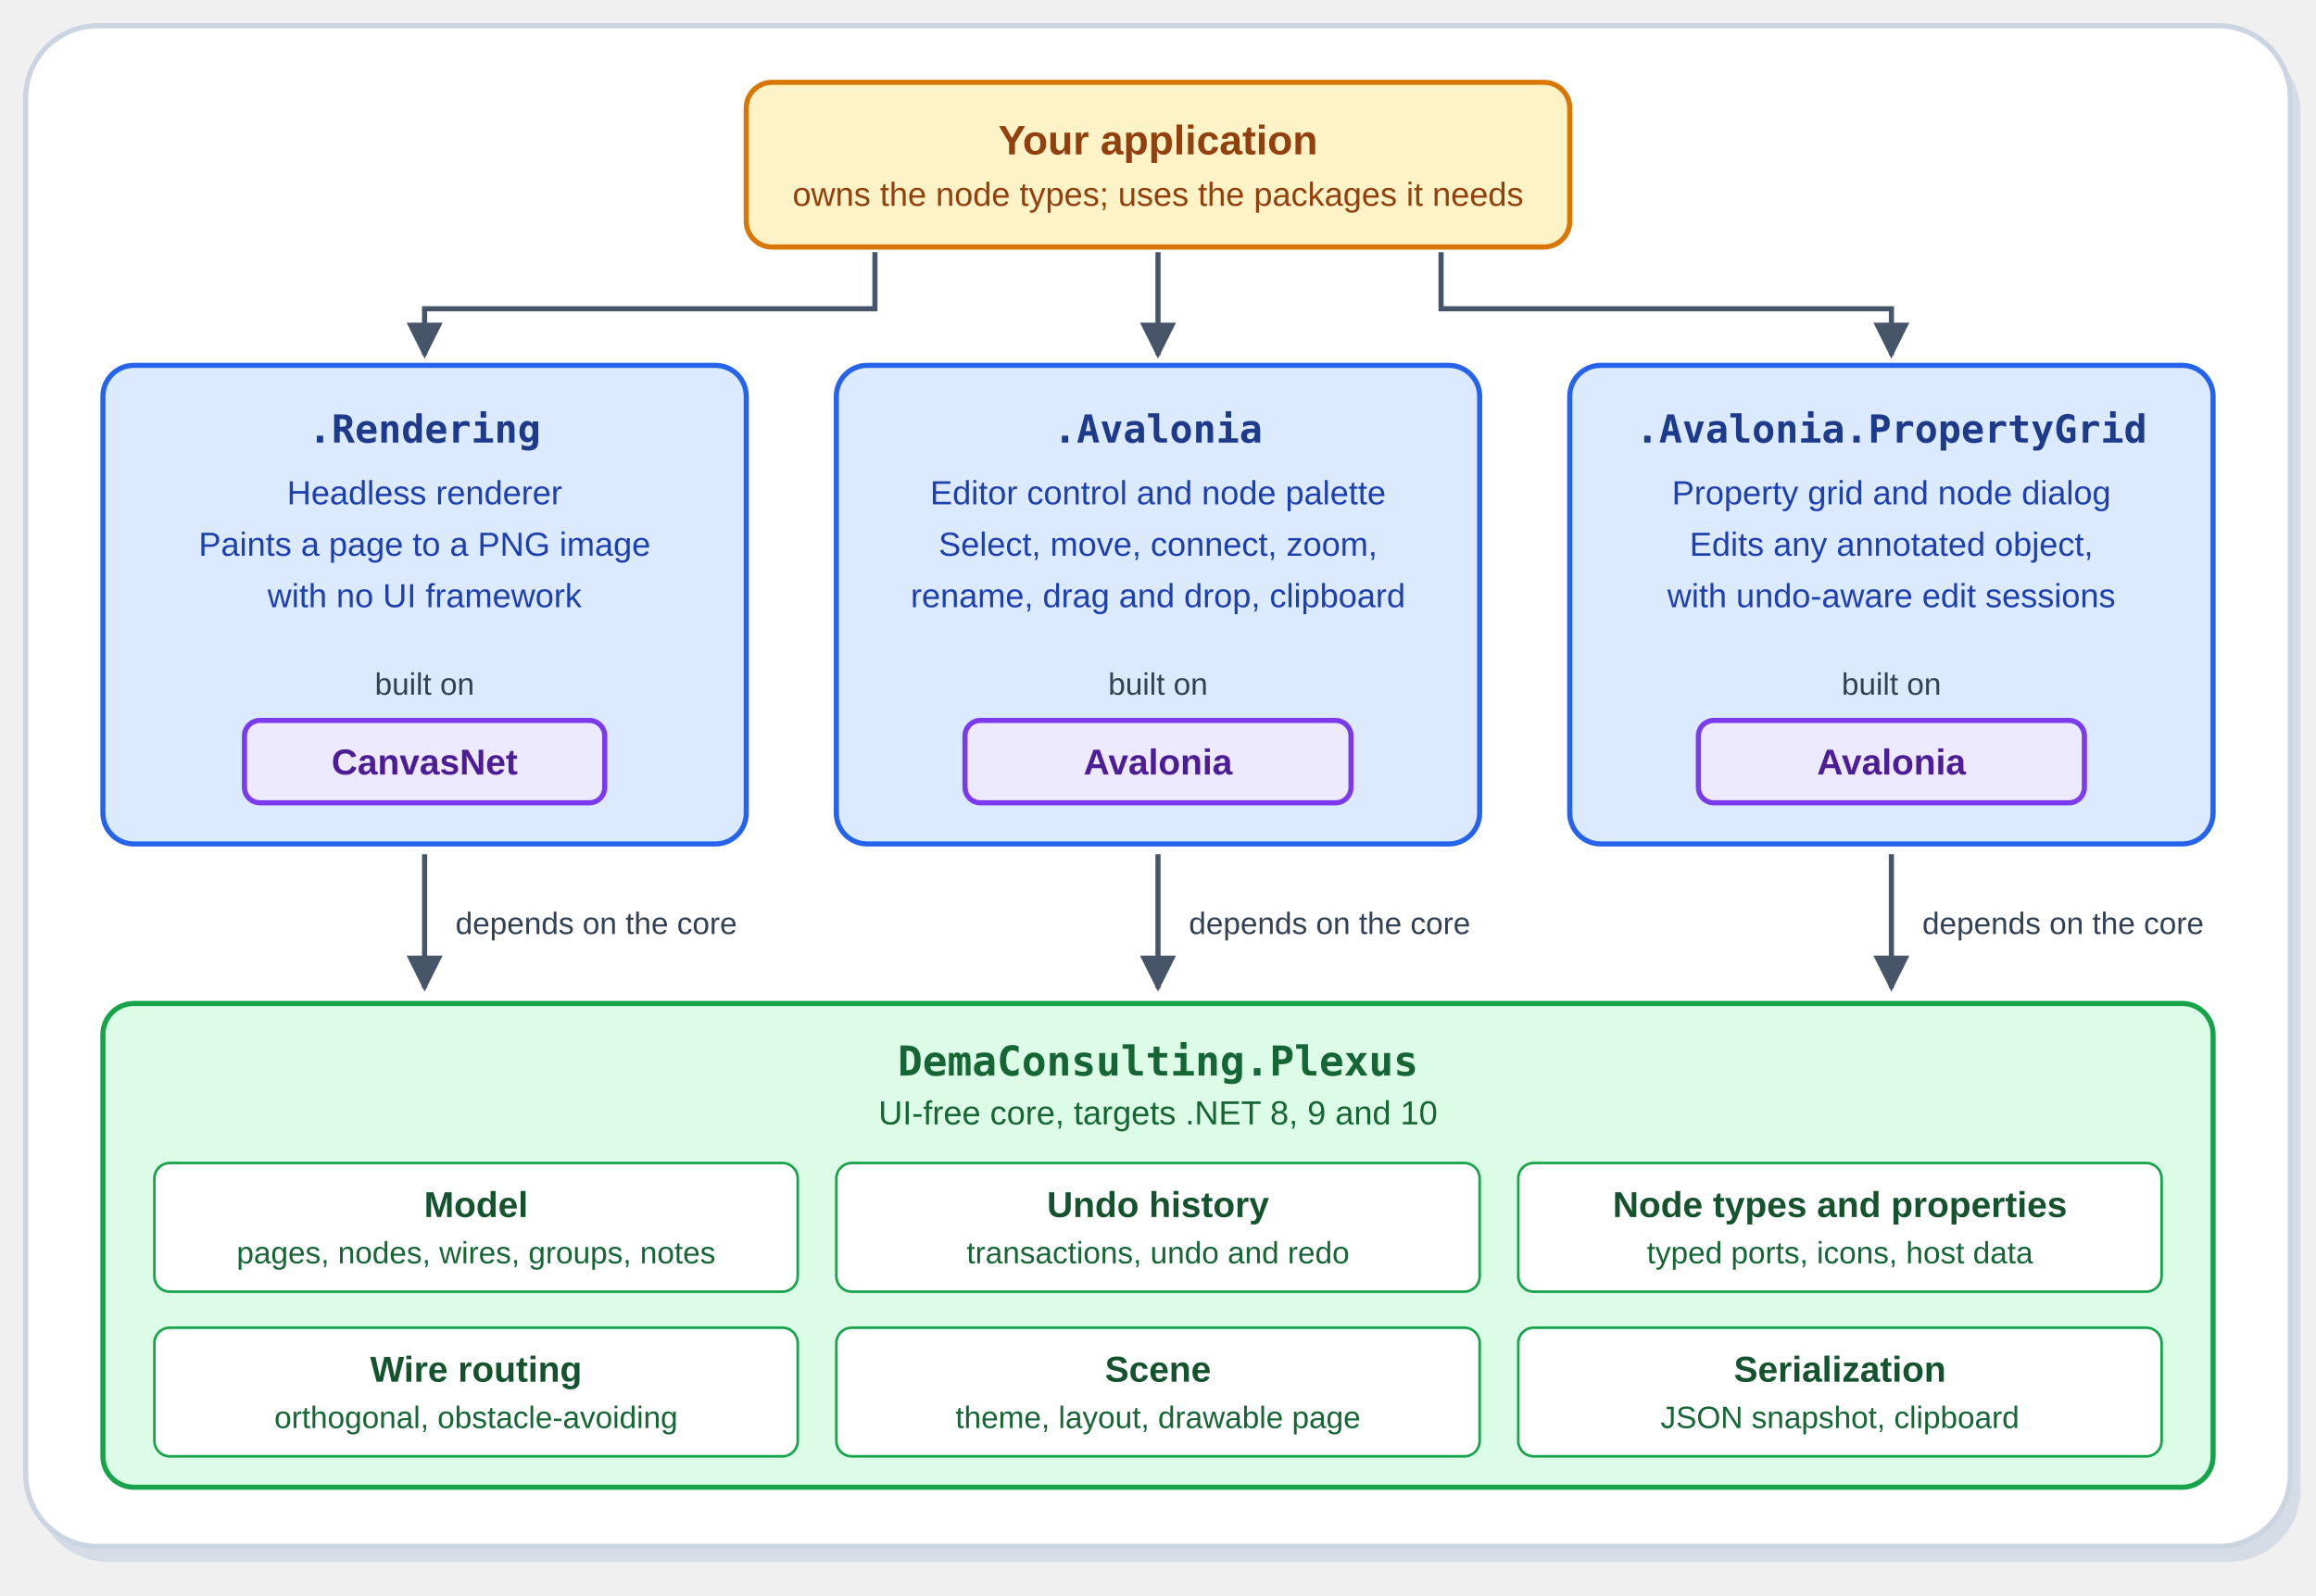
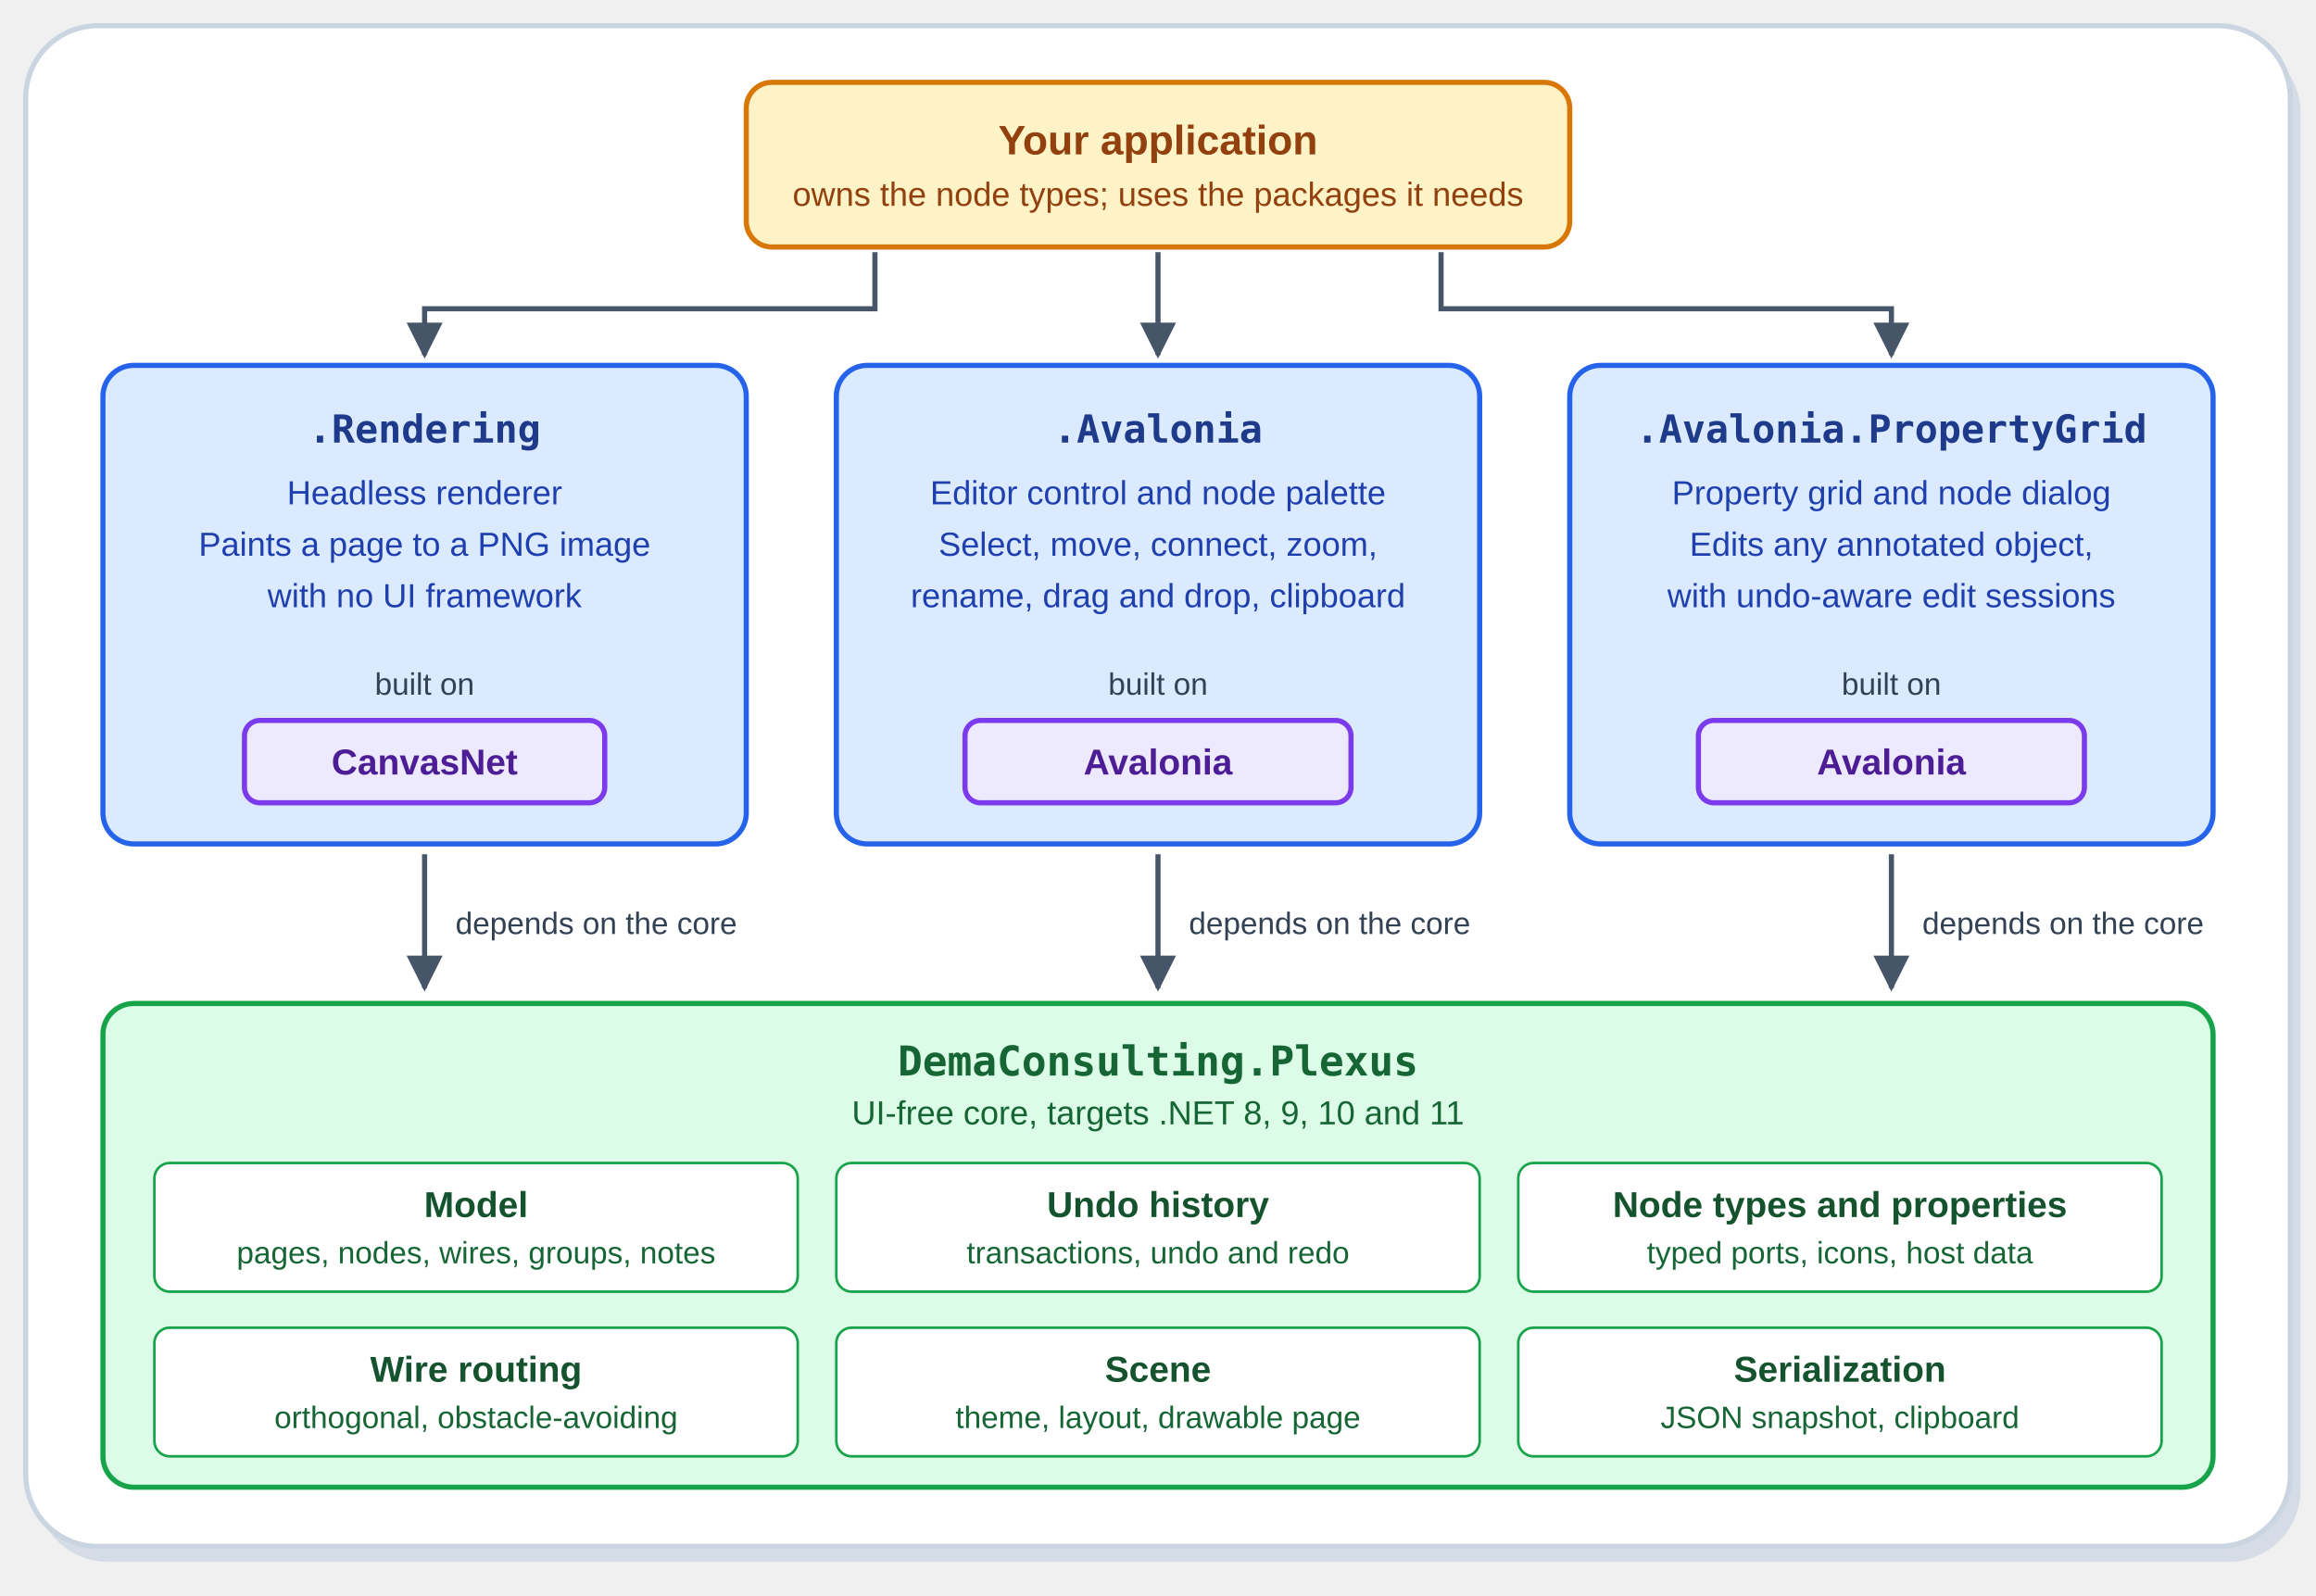
<svg xmlns="http://www.w3.org/2000/svg" width="900" height="620" viewBox="0 0 900 620" font-family="Segoe UI, Arial, sans-serif">
  <defs>
    <marker id="a" viewBox="0 0 10 10" refX="9" refY="5" markerWidth="7" markerHeight="7" orient="auto-start-reverse">
      <path d="M0,0 L10,5 L0,10 z" fill="#475569" />
    </marker>
  </defs>
  <rect x="14" y="16" width="880" height="591" rx="28" fill="#d5dce6" />
  <rect x="10" y="10" width="880" height="591" rx="28" fill="#ffffff" stroke="#cbd5e1" stroke-width="2" />
  <g transform="translate(40,32)">
    <rect x="250" y="0" width="320" height="64" rx="10" fill="#fef3c7" stroke="#d97706" stroke-width="2" />
    <text x="410" y="28" font-size="16" font-weight="600" fill="#92400e" text-anchor="middle">Your application</text>
    <text x="410" y="48" font-size="13" fill="#92400e" text-anchor="middle">owns the node types; uses the packages it needs</text>
    <path d="M300,66 V88 H125 V106" fill="none" stroke="#475569" stroke-width="2" marker-end="url(#a)" />
    <path d="M410,66 V106" fill="none" stroke="#475569" stroke-width="2" marker-end="url(#a)" />
    <path d="M520,66 V88 H695 V106" fill="none" stroke="#475569" stroke-width="2" marker-end="url(#a)" />
    <rect x="0" y="110" width="250" height="186" rx="12" fill="#dbeafe" stroke="#2563eb" stroke-width="2" />
    <text x="125" y="140" font-size="15" font-family="Consolas, monospace" font-weight="600" fill="#1e3a8a" text-anchor="middle">.Rendering</text>
    <text x="125" y="164" font-size="13" fill="#1e40af" text-anchor="middle">Headless renderer</text>
    <text x="125" y="184" font-size="13" fill="#1e40af" text-anchor="middle">Paints a page to a PNG image</text>
    <text x="125" y="204" font-size="13" fill="#1e40af" text-anchor="middle">with no UI framework</text>
    <text x="125" y="238" font-size="12" fill="#334155" text-anchor="middle">built on</text>
    <rect x="55" y="248" width="140" height="32" rx="6" fill="#ede9fe" stroke="#7c3aed" stroke-width="2" />
    <text x="125" y="269" font-size="14" font-weight="600" fill="#4c1d95" text-anchor="middle">CanvasNet</text>
    <rect x="285" y="110" width="250" height="186" rx="12" fill="#dbeafe" stroke="#2563eb" stroke-width="2" />
    <text x="410" y="140" font-size="15" font-family="Consolas, monospace" font-weight="600" fill="#1e3a8a" text-anchor="middle">.Avalonia</text>
    <text x="410" y="164" font-size="13" fill="#1e40af" text-anchor="middle">Editor control and node palette</text>
    <text x="410" y="184" font-size="13" fill="#1e40af" text-anchor="middle">Select, move, connect, zoom,</text>
    <text x="410" y="204" font-size="13" fill="#1e40af" text-anchor="middle">rename, drag and drop, clipboard</text>
    <text x="410" y="238" font-size="12" fill="#334155" text-anchor="middle">built on</text>
    <rect x="335" y="248" width="150" height="32" rx="6" fill="#ede9fe" stroke="#7c3aed" stroke-width="2" />
    <text x="410" y="269" font-size="14" font-weight="600" fill="#4c1d95" text-anchor="middle">Avalonia</text>
    <rect x="570" y="110" width="250" height="186" rx="12" fill="#dbeafe" stroke="#2563eb" stroke-width="2" />
    <text x="695" y="140" font-size="15" font-family="Consolas, monospace" font-weight="600" fill="#1e3a8a" text-anchor="middle">.Avalonia.PropertyGrid</text>
    <text x="695" y="164" font-size="13" fill="#1e40af" text-anchor="middle">Property grid and node dialog</text>
    <text x="695" y="184" font-size="13" fill="#1e40af" text-anchor="middle">Edits any annotated object,</text>
    <text x="695" y="204" font-size="13" fill="#1e40af" text-anchor="middle">with undo-aware edit sessions</text>
    <text x="695" y="238" font-size="12" fill="#334155" text-anchor="middle">built on</text>
    <rect x="620" y="248" width="150" height="32" rx="6" fill="#ede9fe" stroke="#7c3aed" stroke-width="2" />
    <text x="695" y="269" font-size="14" font-weight="600" fill="#4c1d95" text-anchor="middle">Avalonia</text>
    <line x1="125" y1="300" x2="125" y2="352" stroke="#475569" stroke-width="2" marker-end="url(#a)" />
    <line x1="410" y1="300" x2="410" y2="352" stroke="#475569" stroke-width="2" marker-end="url(#a)" />
    <line x1="695" y1="300" x2="695" y2="352" stroke="#475569" stroke-width="2" marker-end="url(#a)" />
    <text x="137" y="331" font-size="12" fill="#334155">depends on the core</text>
    <text x="422" y="331" font-size="12" fill="#334155">depends on the core</text>
    <text x="707" y="331" font-size="12" fill="#334155">depends on the core</text>
    <rect x="0" y="358" width="820" height="188" rx="12" fill="#dcfce7" stroke="#16a34a" stroke-width="2" />
    <text x="410" y="386" font-size="16" font-family="Consolas, monospace" font-weight="600" fill="#166534" text-anchor="middle">DemaConsulting.Plexus</text>
-     <text x="410" y="405" font-size="13" fill="#166534" text-anchor="middle">UI-free core, targets .NET 8, 9 and 10</text>
+     <text x="410" y="405" font-size="13" fill="#166534" text-anchor="middle">UI-free core, targets .NET 8, 9, 10 and 11</text>
    <rect x="20" y="420" width="250" height="50" rx="6" fill="#ffffff" stroke="#16a34a" />
    <text x="145" y="441" font-size="14" font-weight="600" fill="#14532d" text-anchor="middle">Model</text>
    <text x="145" y="459" font-size="12" fill="#166534" text-anchor="middle">pages, nodes, wires, groups, notes</text>
    <rect x="285" y="420" width="250" height="50" rx="6" fill="#ffffff" stroke="#16a34a" />
    <text x="410" y="441" font-size="14" font-weight="600" fill="#14532d" text-anchor="middle">Undo history</text>
    <text x="410" y="459" font-size="12" fill="#166534" text-anchor="middle">transactions, undo and redo</text>
    <rect x="550" y="420" width="250" height="50" rx="6" fill="#ffffff" stroke="#16a34a" />
    <text x="675" y="441" font-size="14" font-weight="600" fill="#14532d" text-anchor="middle">Node types and properties</text>
    <text x="675" y="459" font-size="12" fill="#166534" text-anchor="middle">typed ports, icons, host data</text>
    <rect x="20" y="484" width="250" height="50" rx="6" fill="#ffffff" stroke="#16a34a" />
    <text x="145" y="505" font-size="14" font-weight="600" fill="#14532d" text-anchor="middle">Wire routing</text>
    <text x="145" y="523" font-size="12" fill="#166534" text-anchor="middle">orthogonal, obstacle-avoiding</text>
    <rect x="285" y="484" width="250" height="50" rx="6" fill="#ffffff" stroke="#16a34a" />
    <text x="410" y="505" font-size="14" font-weight="600" fill="#14532d" text-anchor="middle">Scene</text>
    <text x="410" y="523" font-size="12" fill="#166534" text-anchor="middle">theme, layout, drawable page</text>
    <rect x="550" y="484" width="250" height="50" rx="6" fill="#ffffff" stroke="#16a34a" />
    <text x="675" y="505" font-size="14" font-weight="600" fill="#14532d" text-anchor="middle">Serialization</text>
    <text x="675" y="523" font-size="12" fill="#166534" text-anchor="middle">JSON snapshot, clipboard</text>
  </g>
</svg>
